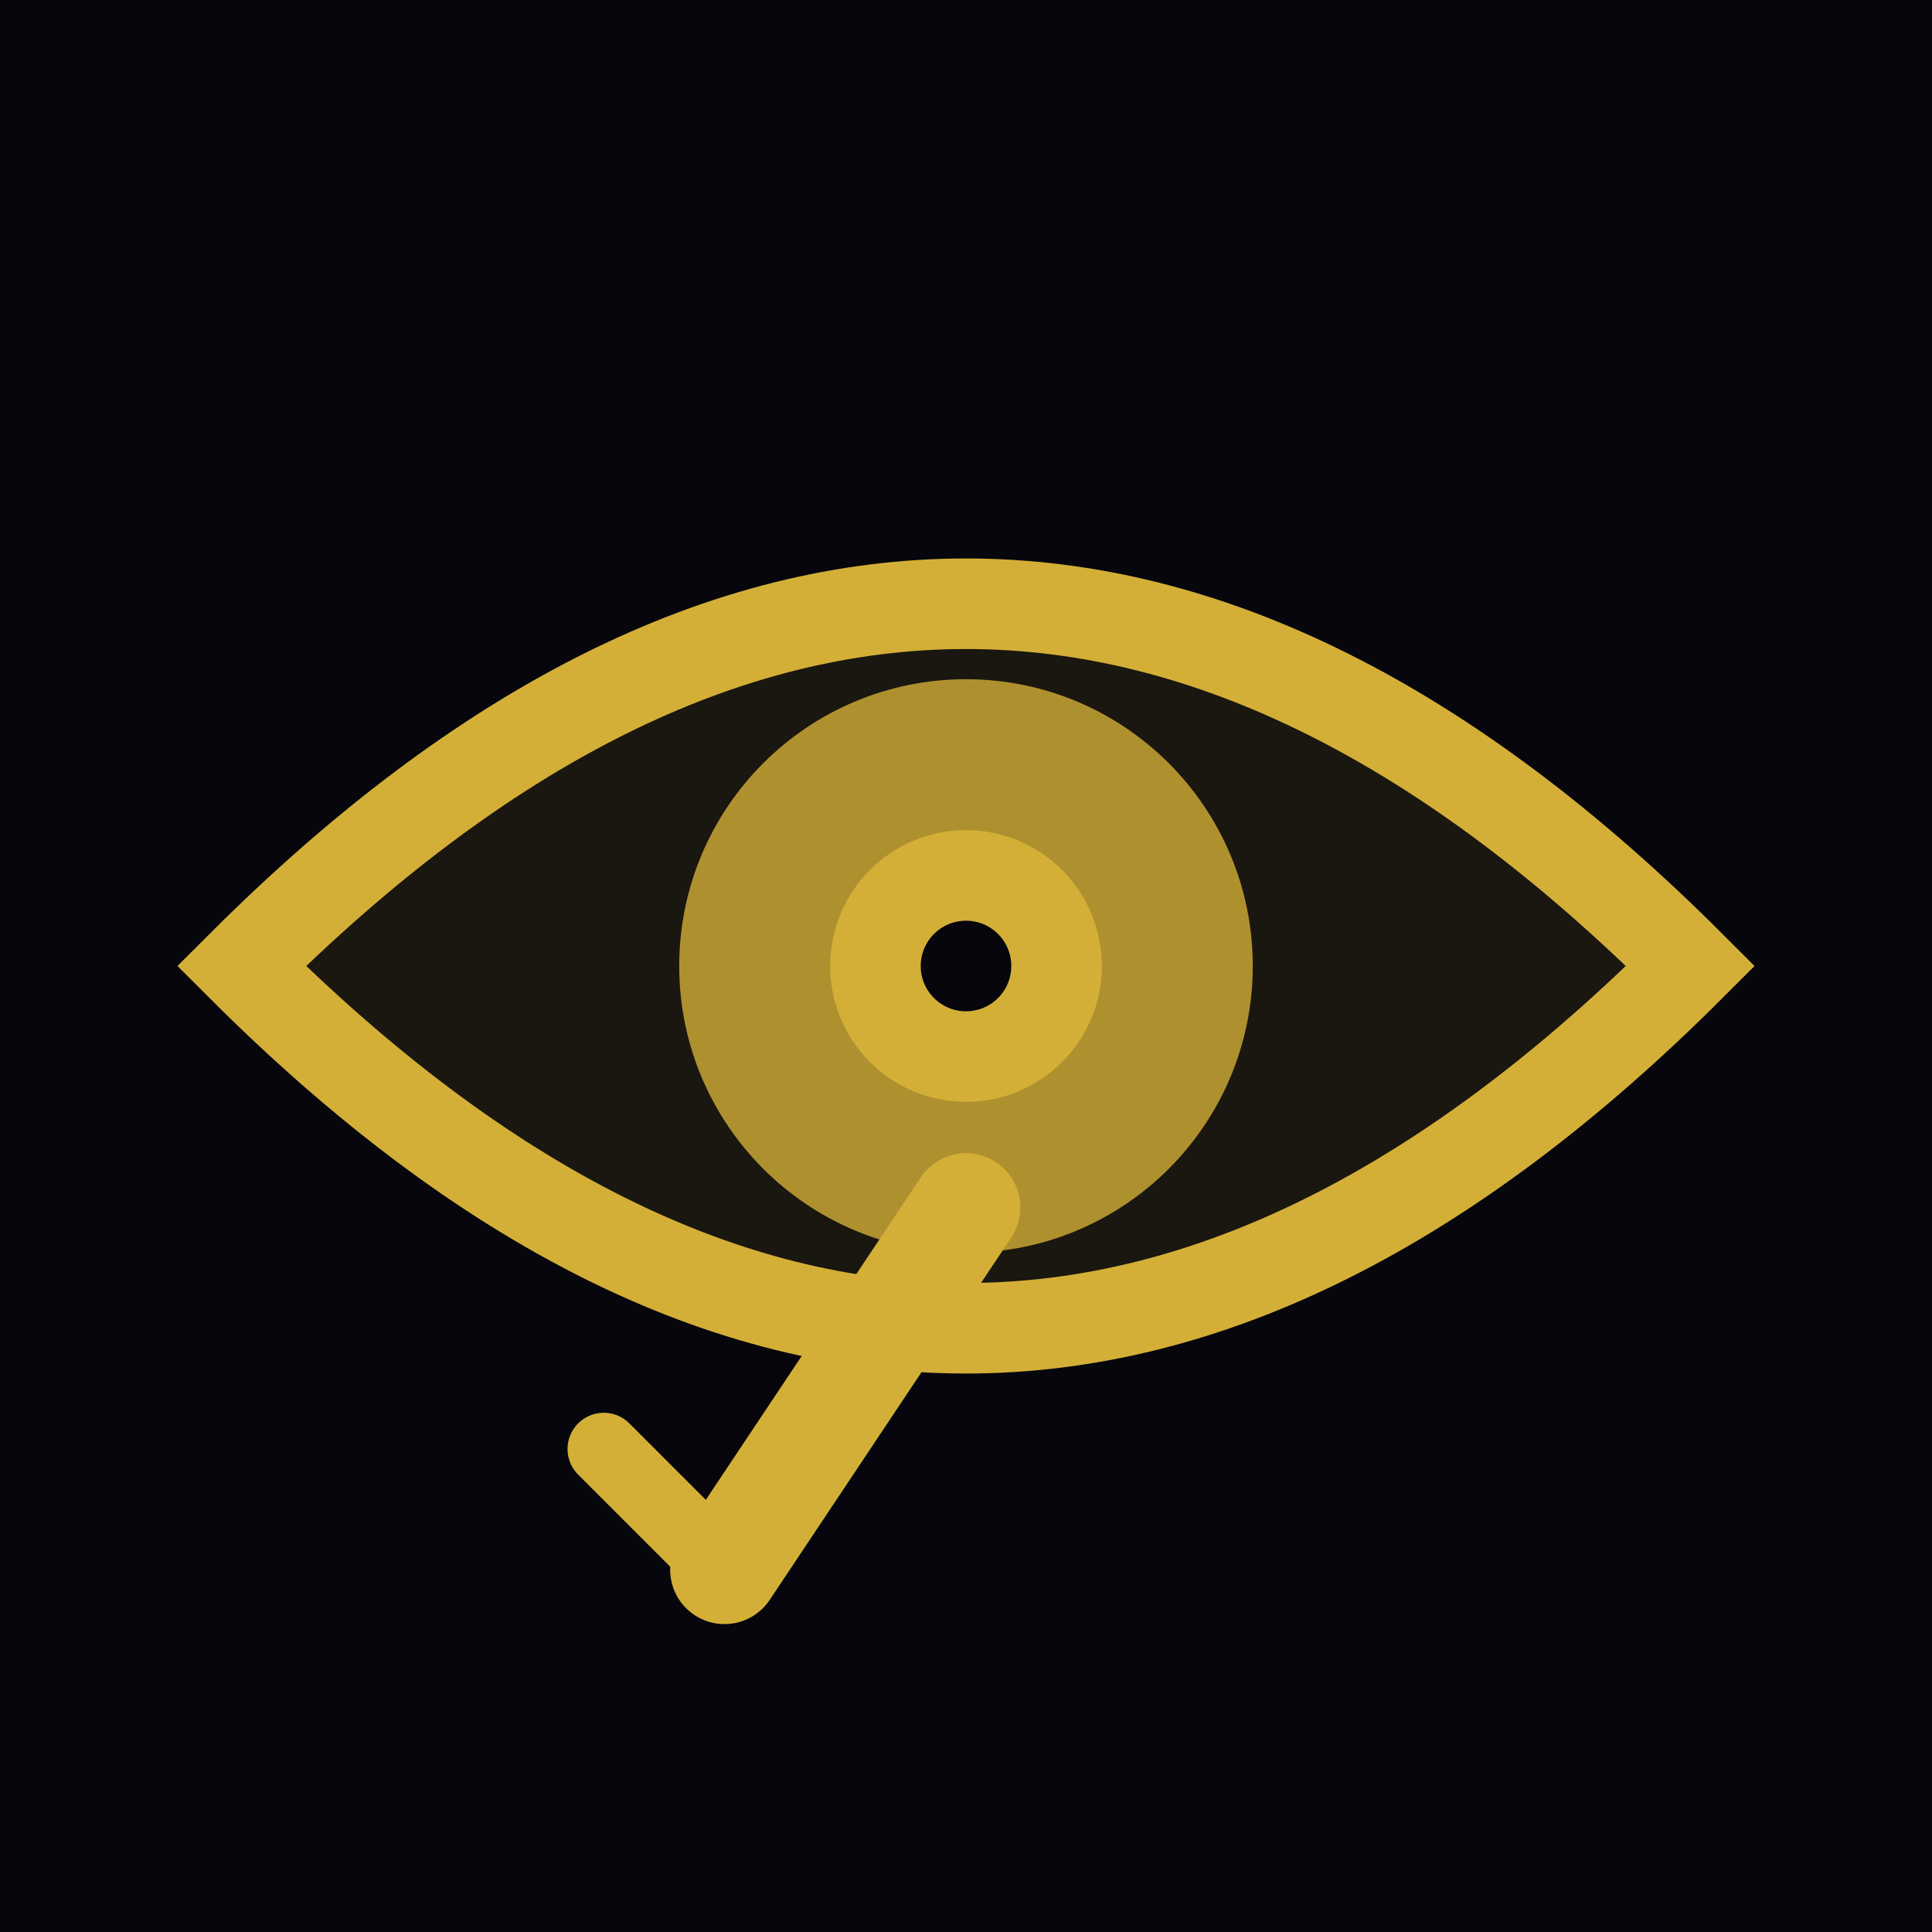
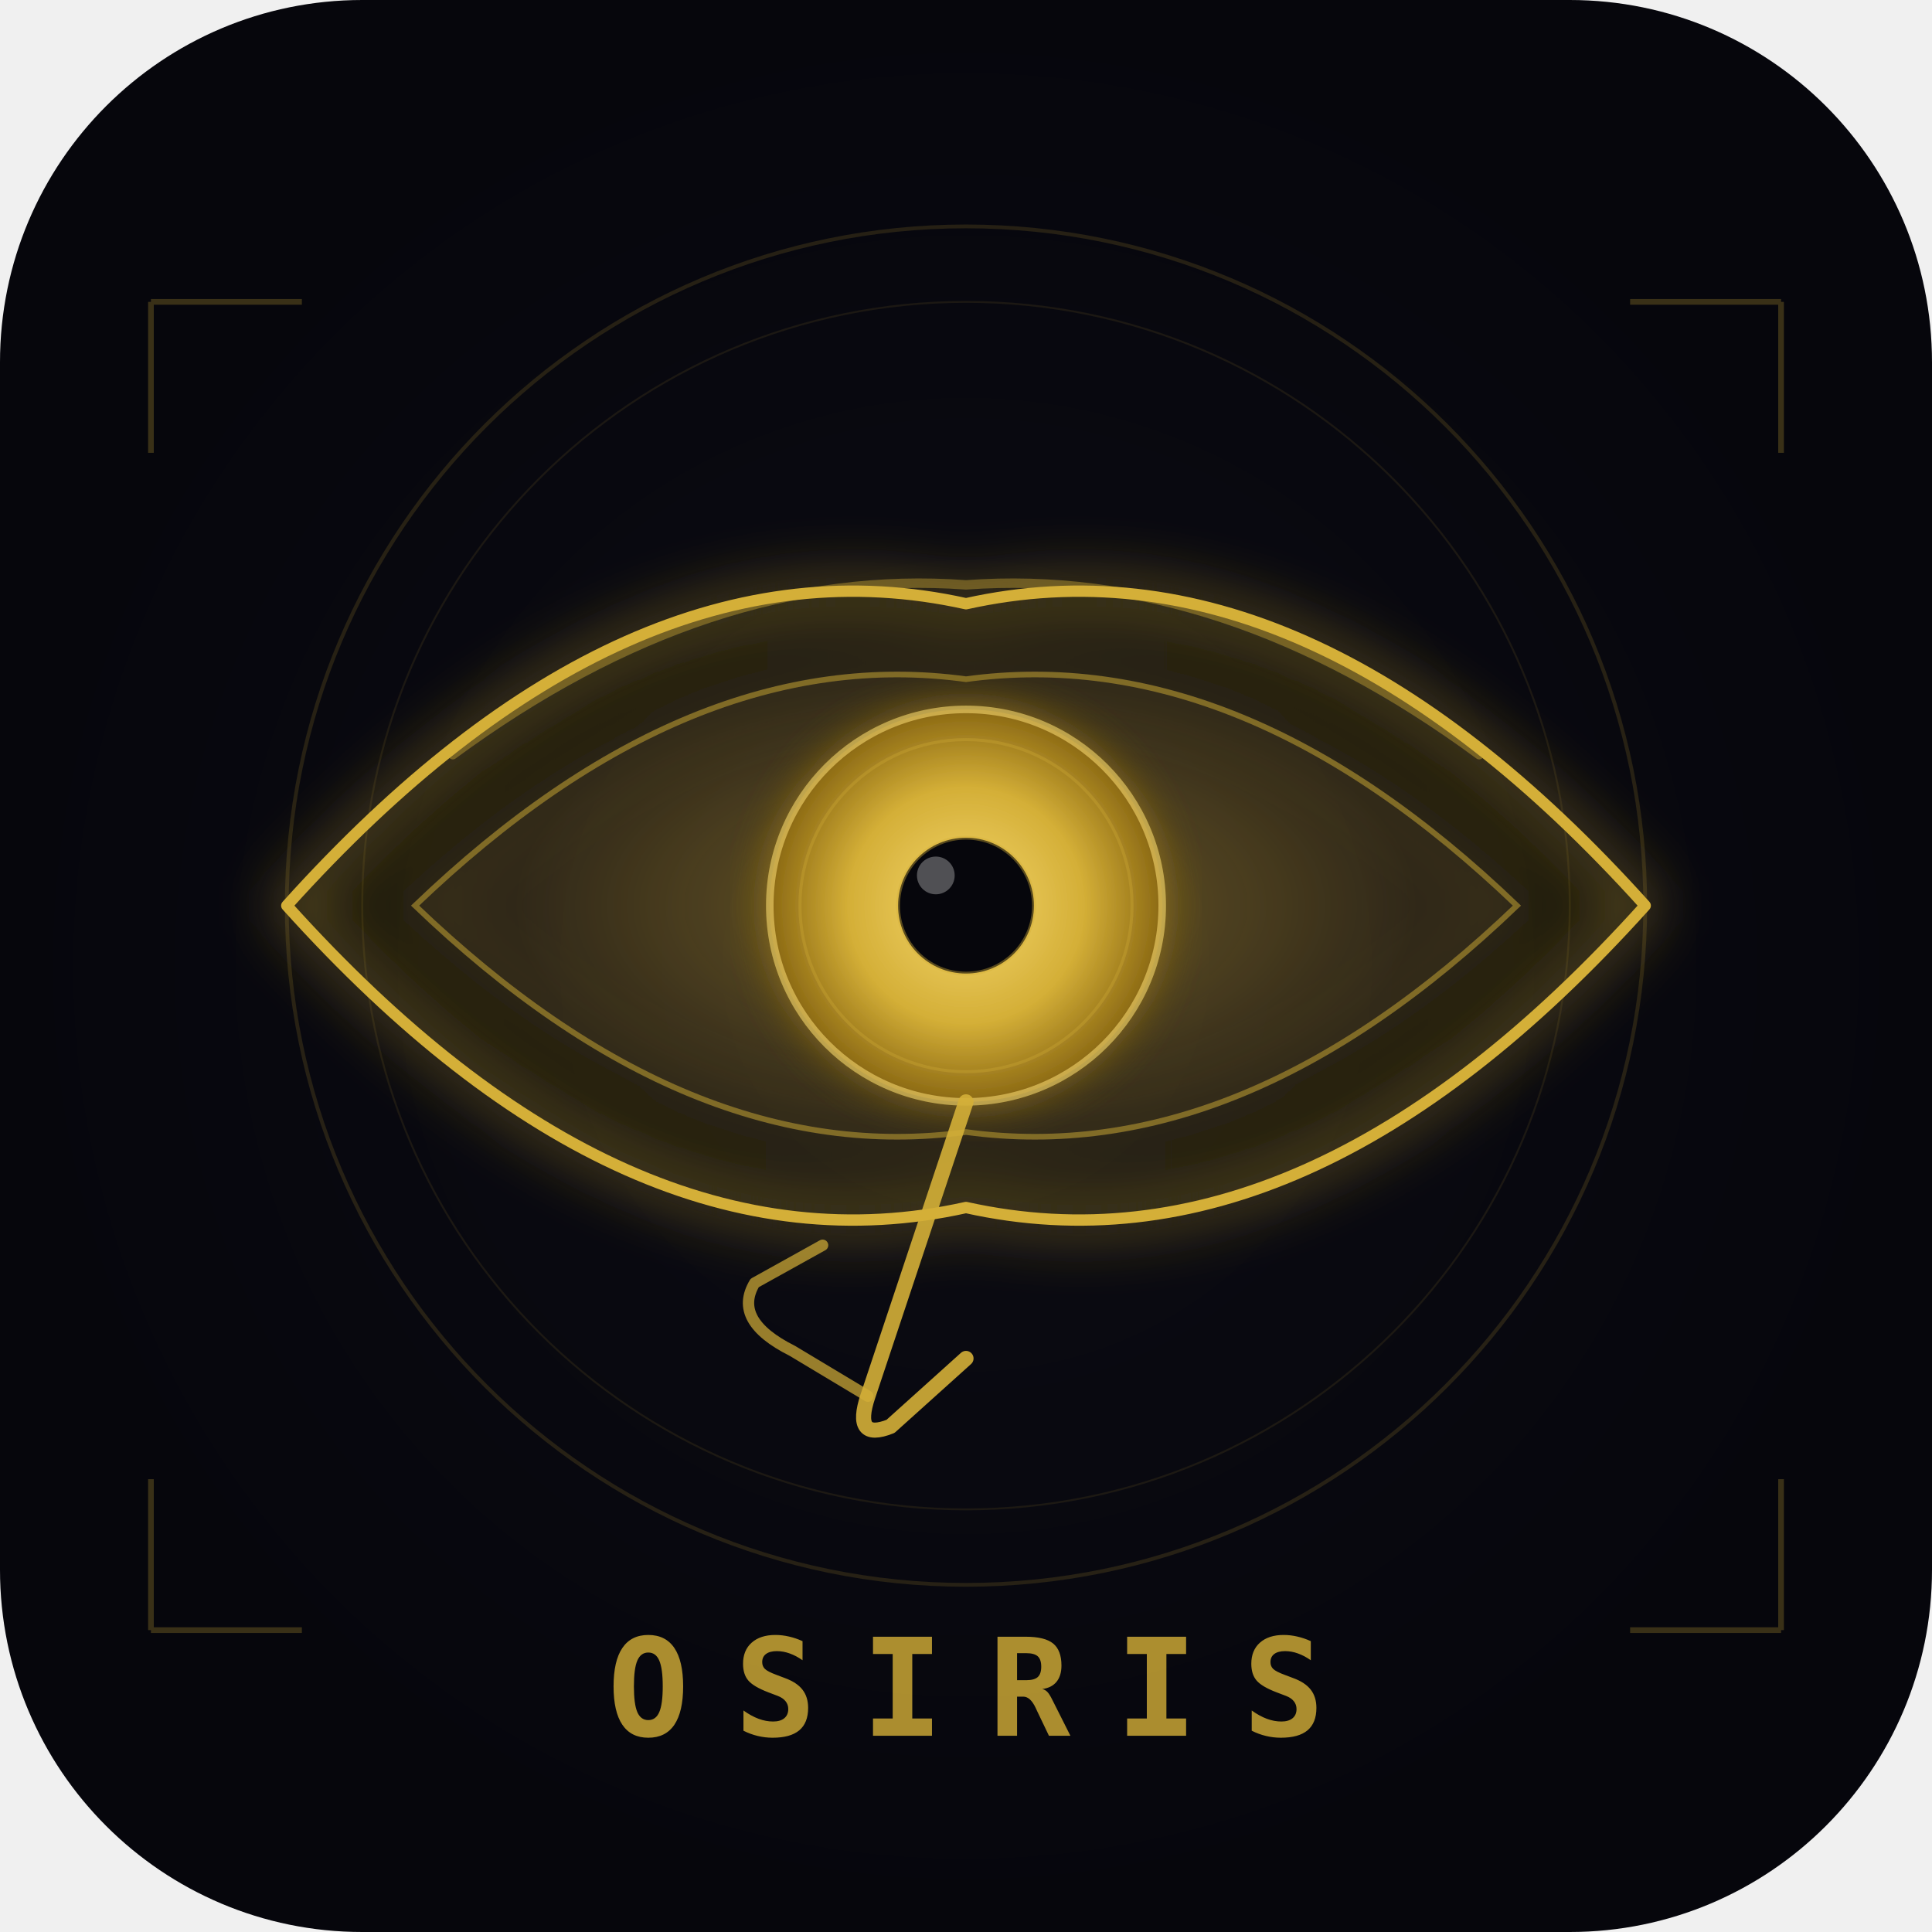
- <svg xmlns="http://www.w3.org/2000/svg" viewBox="0 0 32 32" width="32" height="32">
-   <rect width="32" height="32" fill="#06060C" />
-   <g transform="translate(4,8)" fill="none" stroke="#D4AF37" stroke-width="1.5" stroke-linecap="round">
-     <path d="M0 8 Q12 -4 24 8 Q12 20 0 8Z" fill="rgba(212,175,55,0.1)" />
-     <circle cx="12" cy="8" r="4" fill="#D4AF37" opacity="0.8" />
-     <circle cx="12" cy="8" r="1.5" fill="#06060C" />
-     <path d="M12 12 L8 18" stroke-width="1.8" />
-     <path d="M8 18 L6 16" stroke-width="1.2" />
+ <svg xmlns="http://www.w3.org/2000/svg" viewBox="0 0 512 512" width="512" height="512">
+   <defs>
+     <radialGradient id="bg" cx="50%" cy="50%" r="50%">
+       <stop offset="0%" stop-color="#0C0C14" />
+       <stop offset="100%" stop-color="#06060C" />
+     </radialGradient>
+     <radialGradient id="iris" cx="50%" cy="50%" r="50%">
+       <stop offset="0%" stop-color="#F5D76E" />
+       <stop offset="60%" stop-color="#D4AF37" />
+       <stop offset="100%" stop-color="#8B6914" />
+     </radialGradient>
+     <radialGradient id="glow" cx="50%" cy="50%" r="50%">
+       <stop offset="0%" stop-color="#D4AF37" stop-opacity="0.4" />
+       <stop offset="100%" stop-color="#D4AF37" stop-opacity="0" />
+     </radialGradient>
+     <filter id="f1" x="-50%" y="-50%" width="200%" height="200%">
+       <feGaussianBlur stdDeviation="8" result="blur" />
+       <feComposite in="SourceGraphic" in2="blur" operator="over" />
+     </filter>
+     <filter id="glow-filter">
+       <feGaussianBlur stdDeviation="6" result="blur" />
+       <feMerge>
+         <feMergeNode in="blur" />
+         <feMergeNode in="SourceGraphic" />
+       </feMerge>
+     </filter>
+   </defs>
+   <rect width="512" height="512" rx="96" fill="url(#bg)" />
+   <circle cx="256" cy="240" r="180" fill="none" stroke="#D4AF37" stroke-width="1" opacity="0.15" />
+   <circle cx="256" cy="240" r="160" fill="none" stroke="#D4AF37" stroke-width="0.5" opacity="0.1" />
+   <ellipse cx="256" cy="240" rx="120" ry="60" fill="url(#glow)" />
+   <g filter="url(#f1)">
+     <path d="M76 240 Q166 140 256 160 Q346 140 436 240 Q346 340 256 320 Q166 340 76 240Z" fill="rgba(212,175,55,0.06)" stroke="#D4AF37" stroke-width="3" stroke-linejoin="round" />
+     <path d="M110 240 Q183 170 256 180 Q329 170 402 240 Q329 310 256 300 Q183 310 110 240Z" fill="rgba(212,175,55,0.08)" stroke="#D4AF37" stroke-width="1.5" opacity="0.5" />
  </g>
+   <circle cx="256" cy="240" r="52" fill="url(#iris)" filter="url(#glow-filter)" />
+   <circle cx="256" cy="240" r="52" fill="none" stroke="#F5D76E" stroke-width="2" opacity="0.6" />
+   <circle cx="256" cy="240" r="44" fill="none" stroke="#D4AF37" stroke-width="0.8" opacity="0.3" />
+   <circle cx="256" cy="240" r="18" fill="#06060C" />
+   <circle cx="256" cy="240" r="18" fill="none" stroke="#D4AF37" stroke-width="1" opacity="0.4" />
+   <circle cx="248" cy="232" r="5" fill="white" opacity="0.3" />
+   <g stroke="#D4AF37" fill="none" stroke-linecap="round" stroke-linejoin="round">
+     <path d="M256 292 L230 370 Q226 382 236 378 L256 360" stroke-width="4" opacity="0.9" />
+     <path d="M230 370 L210 358 Q194 350 200 340 L218 330" stroke-width="3" opacity="0.7" />
+     <path d="M120 200 Q188 150 256 155 Q324 150 392 200" stroke-width="2.5" opacity="0.4" />
+   </g>
+   <g stroke="#D4AF37" stroke-width="1.5" opacity="0.25" fill="none">
+     <path d="M40 80 L80 80 M40 80 L40 120" />
+     <path d="M472 80 L432 80 M472 80 L472 120" />
+     <path d="M40 432 L80 432 M40 432 L40 392" />
+     <path d="M472 432 L432 432 M472 432 L472 392" />
+   </g>
+   <text x="256" y="460" text-anchor="middle" font-family="monospace" font-size="36" fill="#D4AF37" letter-spacing="12" font-weight="700" opacity="0.8">OSIRIS</text>
</svg>
